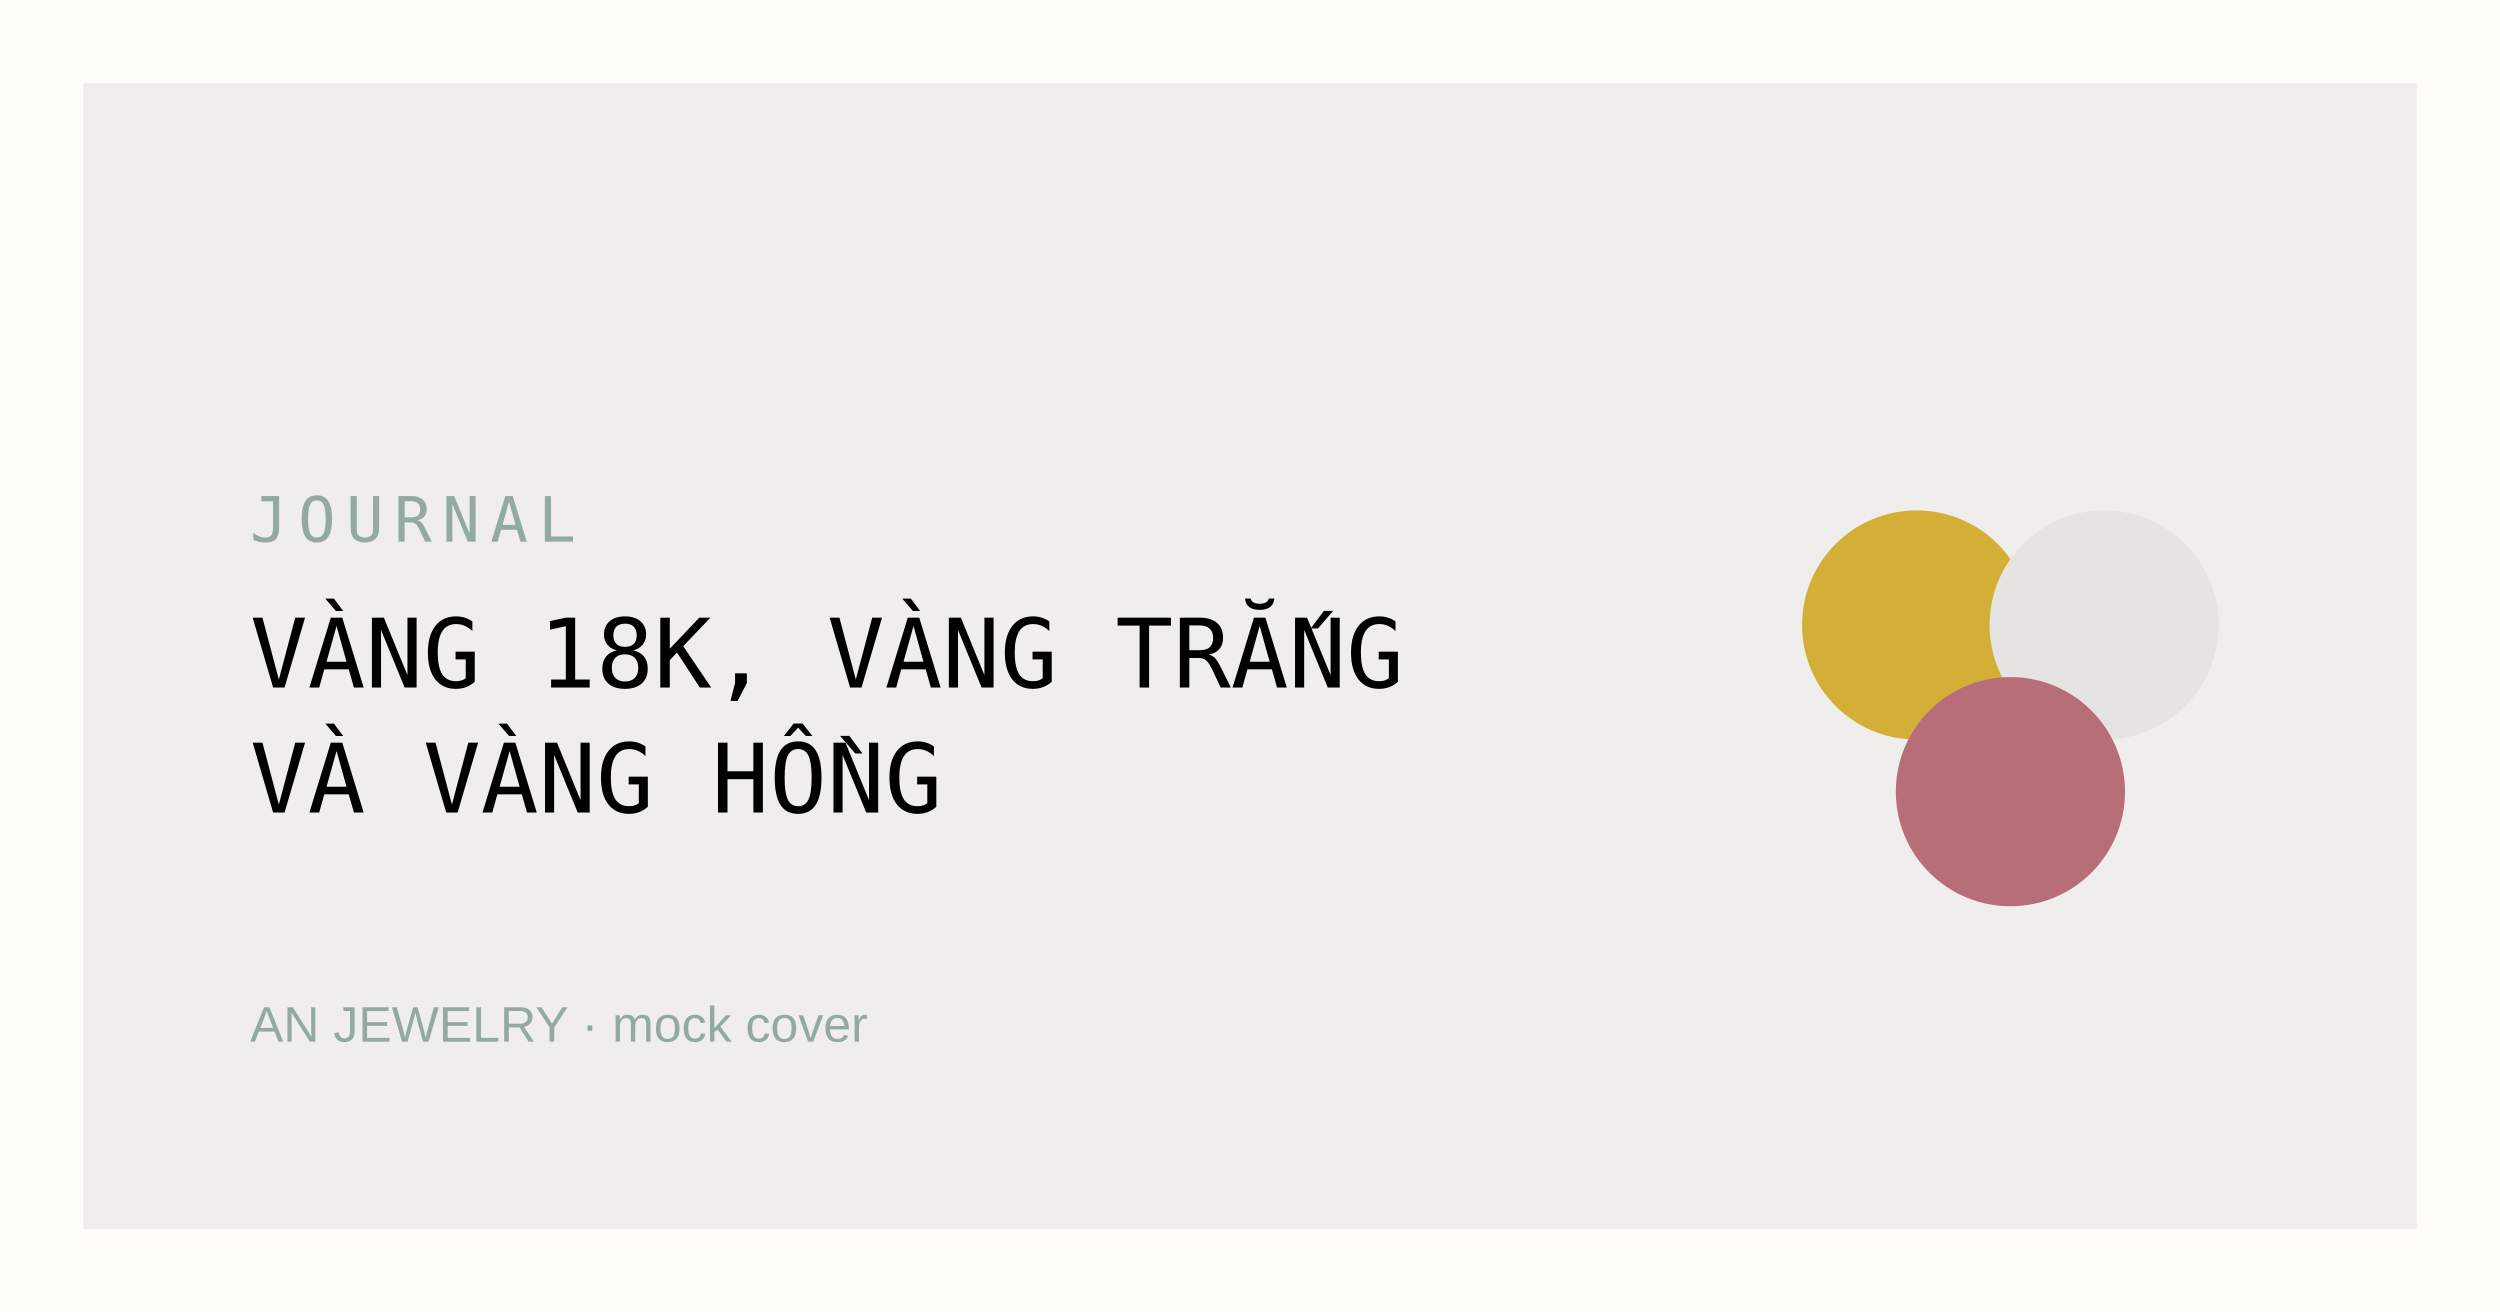
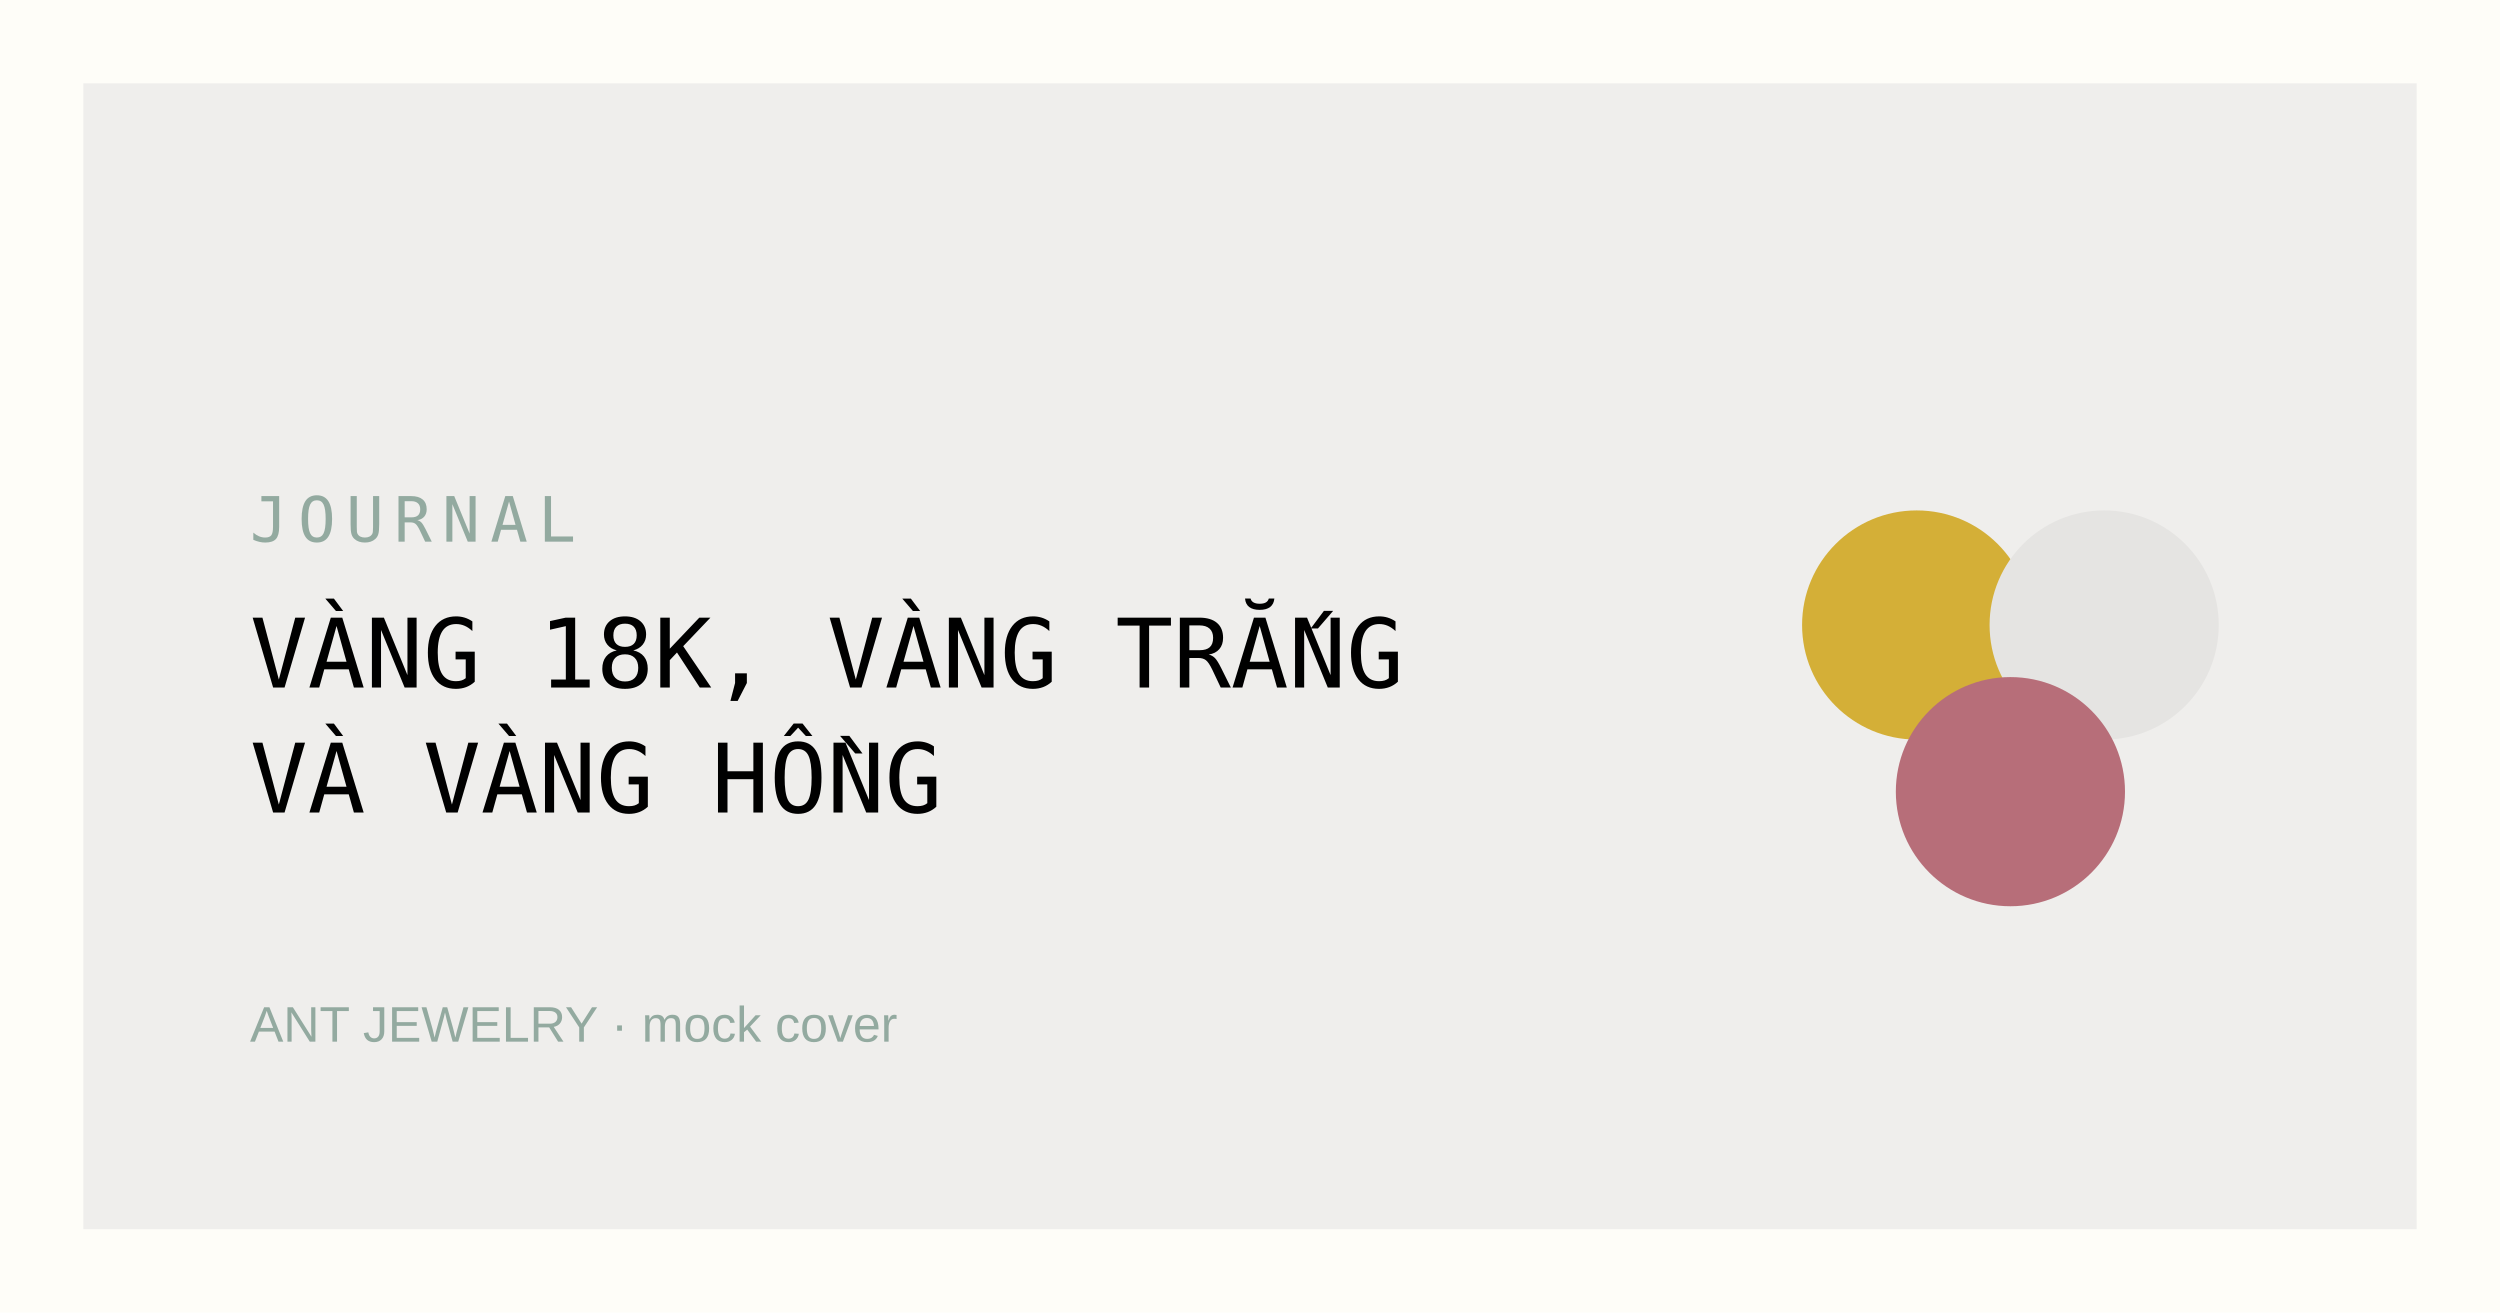
<svg xmlns="http://www.w3.org/2000/svg" viewBox="0 0 1200 630" role="img" aria-label="Ảnh bìa bài viết chọn tông vàng">
  <rect width="1200" height="630" fill="#FEFDF8" />
  <rect x="40" y="40" width="1120" height="550" fill="#EFEEEC" />
  <circle cx="920" cy="300" r="55" fill="#D4AF37" />
  <circle cx="1010" cy="300" r="55" fill="#E5E4E2" />
  <circle cx="965" cy="380" r="55" fill="#B76E79" />
  <text x="120" y="260" font-family="monospace" font-size="30" letter-spacing="5" fill="#93AAA0">JOURNAL</text>
  <text x="120" y="330" font-family="monospace" font-size="46" fill="#000">VÀNG 18K, VÀNG TRẮNG</text>
  <text x="120" y="390" font-family="monospace" font-size="46" fill="#000">VÀ VÀNG HỒNG</text>
-   <text x="120" y="500" font-family="Arial, sans-serif" font-size="24" fill="#93AAA0">AN JEWELRY · mock cover</text>
+   <text x="120" y="500" font-family="Arial, sans-serif" font-size="24" fill="#93AAA0">ANT JEWELRY · mock cover</text>
</svg>
